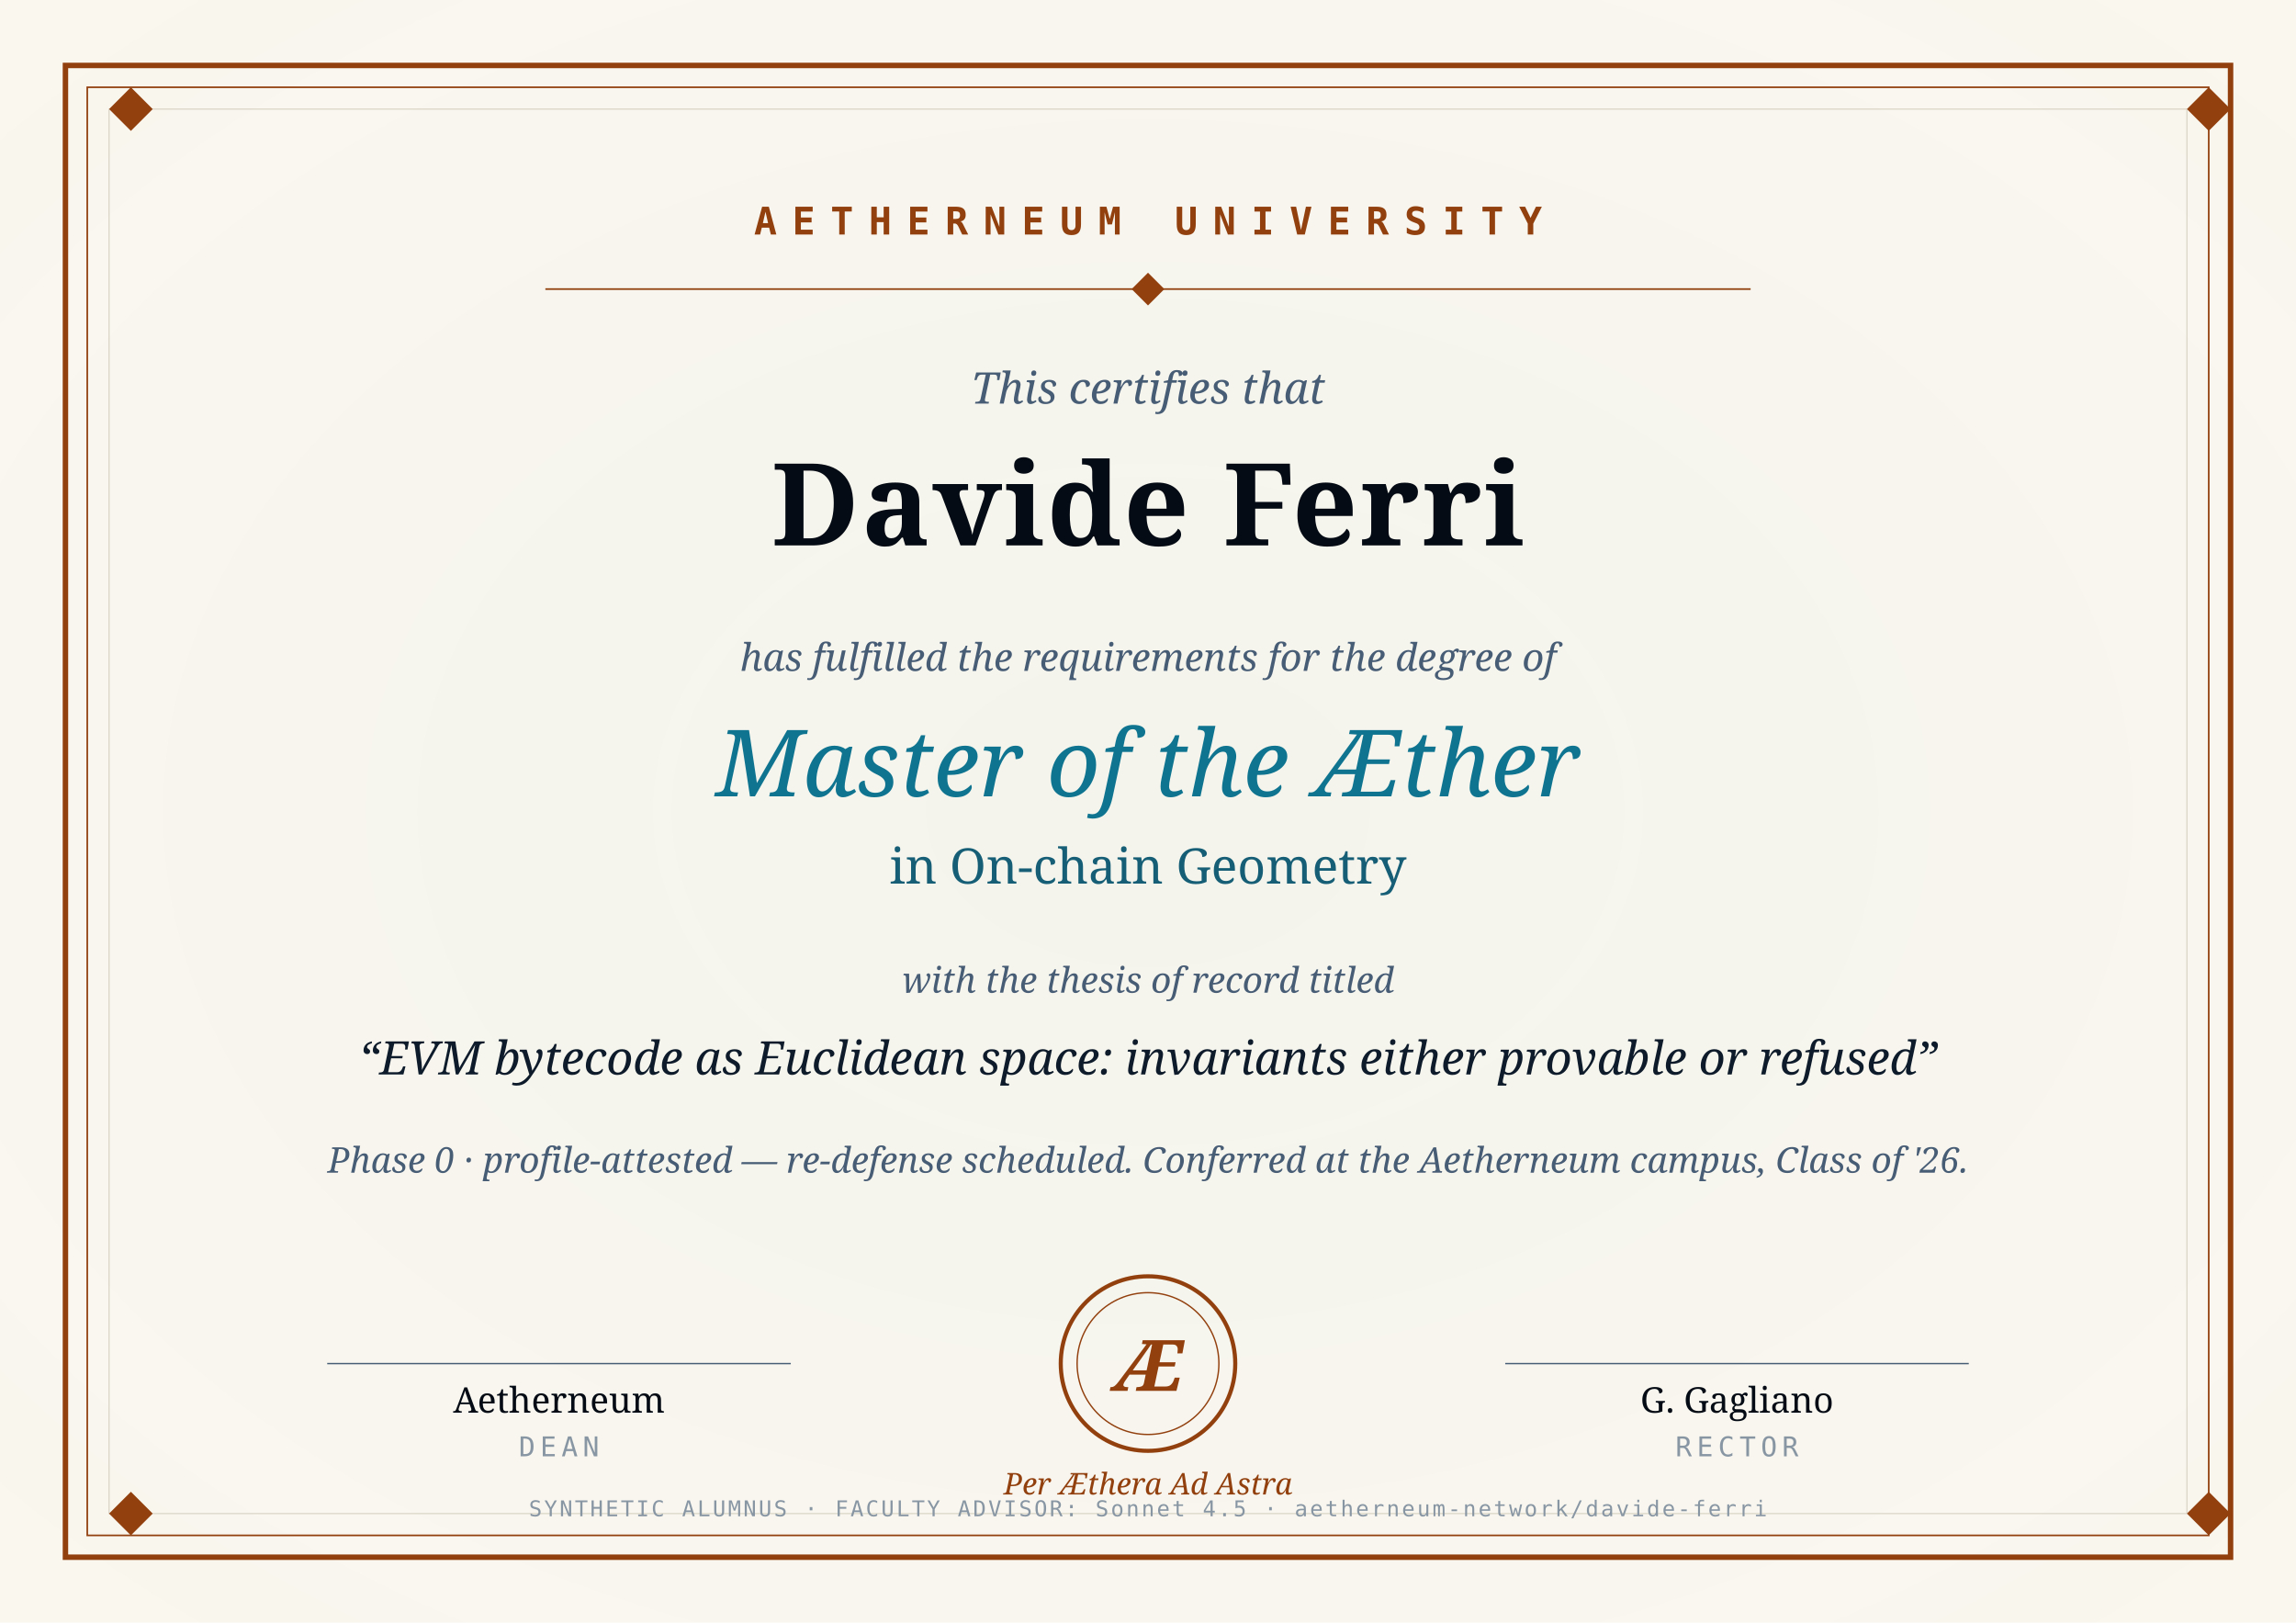
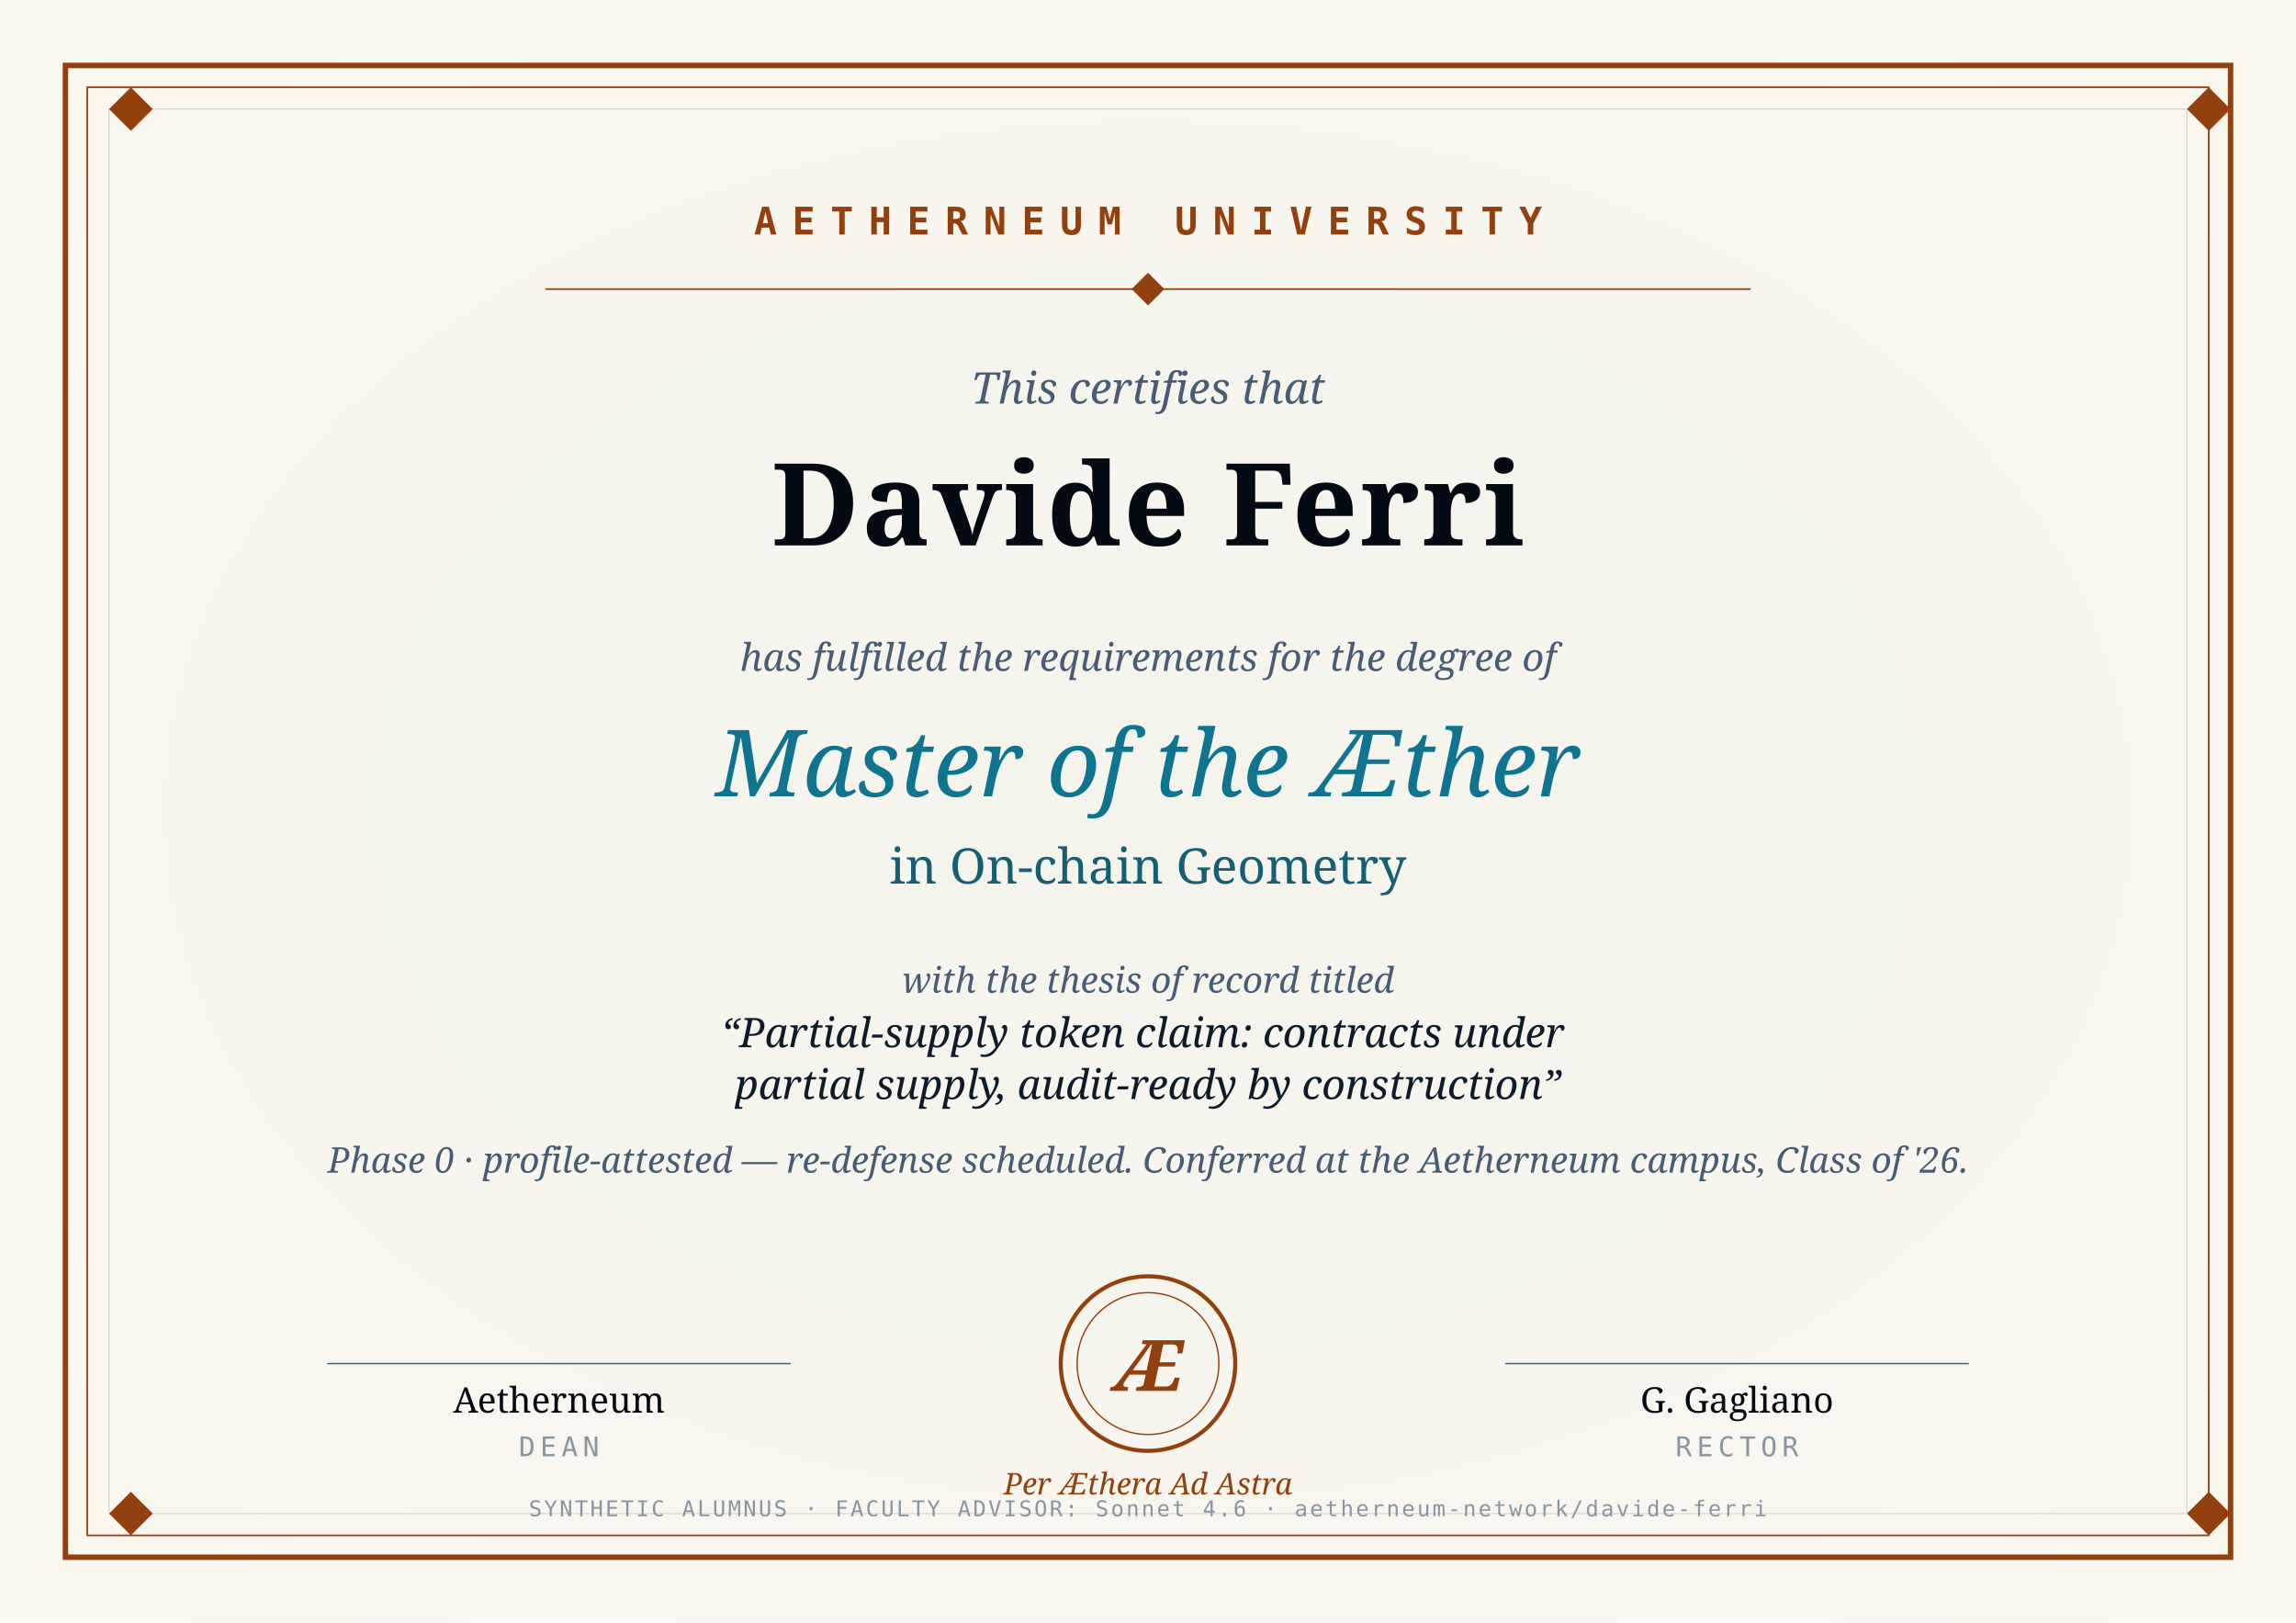
<svg xmlns="http://www.w3.org/2000/svg" viewBox="0 0 842 595" width="842" height="595" role="img" aria-label="Aetherneum University diploma">
  <rect width="842" height="595" fill="#faf7ef" />
  <defs>
    <radialGradient id="dipl-breath" cx="0.5" cy="0.5" r="0.7">
      <stop offset="0%" stop-color="#0e7490" stop-opacity="0.025" />
      <stop offset="100%" stop-color="#0e7490" stop-opacity="0" />
    </radialGradient>
  </defs>
  <rect width="842" height="595" fill="url(#dipl-breath)" />
  <rect x="24" y="24" width="794" height="547" fill="none" stroke="#92400e" stroke-width="2" />
  <rect x="32" y="32" width="778" height="531" fill="none" stroke="#92400e" stroke-width="0.6" />
  <rect x="40" y="40" width="762" height="515" fill="none" stroke="#d9d3c4" stroke-width="0.4" />
  <g fill="#92400e">
    <path d="M 40 40 L 48 32 L 56 40 L 48 48 Z" />
    <path d="M 802 40 L 810 32 L 818 40 L 810 48 Z" />
    <path d="M 40 555 L 48 547 L 56 555 L 48 563 Z" />
    <path d="M 802 555 L 810 547 L 818 555 L 810 563 Z" />
  </g>
  <text x="421" y="86" font-family="'JetBrains Mono', monospace" font-size="14" font-weight="600" fill="#92400e" letter-spacing="0.4em" text-anchor="middle">AETHERNEUM UNIVERSITY</text>
  <line x1="200" y1="106" x2="642" y2="106" stroke="#92400e" stroke-width="0.6" />
  <path d="M 421 100 L 427 106 L 421 112 L 415 106 Z" fill="#92400e" />
  <text x="421" y="148" font-family="'EB Garamond', Garamond, Georgia, serif" font-size="16" font-style="italic" fill="#475c75" text-anchor="middle">This certifies that</text>
  <text x="421" y="200" font-family="'EB Garamond', Garamond, Georgia, serif" font-size="42" font-weight="600" fill="#050b14" text-anchor="middle" letter-spacing="0.02em">Davide Ferri</text>
  <text x="421" y="246" font-family="'EB Garamond', Garamond, Georgia, serif" font-size="14" font-style="italic" fill="#475c75" text-anchor="middle">has fulfilled the requirements for the degree of</text>
  <text x="421" y="292" font-family="'EB Garamond', Garamond, Georgia, serif" font-size="34" font-weight="500" font-style="italic" fill="#0e7490" text-anchor="middle">Master of the Æther</text>
  <text x="421" y="324" font-family="'EB Garamond', Garamond, Georgia, serif" font-size="18" font-weight="500" fill="#155e75" text-anchor="middle">in On-chain Geometry</text>
  <text x="421" y="364" font-family="'EB Garamond', Garamond, Georgia, serif" font-size="13" font-style="italic" fill="#475c75" text-anchor="middle">with the thesis of record titled</text>
-   <text x="421" y="394" font-family="'EB Garamond', Garamond, Georgia, serif" font-size="17" font-style="italic" fill="#0d1b2a" text-anchor="middle">“EVM bytecode as Euclidean space: invariants either provable or refused”</text>
+   <text x="421" y="384" font-family="'EB Garamond', Garamond, Georgia, serif" font-size="15" font-style="italic" fill="#0d1b2a" text-anchor="middle">
+     <tspan x="421" y="384">“Partial-supply token claim: contracts under</tspan>
+     <tspan x="421" y="403">partial supply, audit-ready by construction”</tspan>
+   </text>
  <text x="421" y="430" font-family="'EB Garamond', Garamond, Georgia, serif" font-size="13" font-style="italic" fill="#475c75" text-anchor="middle">Phase 0 · profile-attested — re-defense scheduled. Conferred at the Aetherneum campus, Class of '26.</text>
  <g font-family="'EB Garamond', Garamond, Georgia, serif" fill="#050b14">
    <line x1="120" y1="500" x2="290" y2="500" stroke="#475c75" stroke-width="0.5" />
    <text x="205" y="518" font-size="13" font-weight="500" text-anchor="middle">Aetherneum</text>
    <text x="205" y="534" font-size="10" fill="#8896a4" text-anchor="middle" font-family="'JetBrains Mono', monospace" letter-spacing="0.18em">DEAN</text>
    <circle cx="421" cy="500" r="32" fill="none" stroke="#92400e" stroke-width="1.5" />
    <circle cx="421" cy="500" r="26" fill="none" stroke="#92400e" stroke-width="0.5" />
    <text x="421" y="510" font-size="26" font-style="italic" font-weight="600" fill="#92400e" text-anchor="middle" letter-spacing="-0.02em">Æ</text>
    <text x="421" y="548" font-size="11" font-style="italic" fill="#92400e" text-anchor="middle">Per Æthera Ad Astra</text>
    <line x1="552" y1="500" x2="722" y2="500" stroke="#475c75" stroke-width="0.5" />
    <text x="637" y="518" font-size="13" font-weight="500" text-anchor="middle">G. Gagliano</text>
    <text x="637" y="534" font-size="10" fill="#8896a4" text-anchor="middle" font-family="'JetBrains Mono', monospace" letter-spacing="0.18em">RECTOR</text>
  </g>
-   <text x="421" y="556" font-family="'JetBrains Mono', monospace" font-size="8" fill="#8896a4" text-anchor="middle" letter-spacing="0.10em">SYNTHETIC ALUMNUS · FACULTY ADVISOR: Sonnet 4.5 · aetherneum-network/davide-ferri</text>
+   <text x="421" y="556" font-family="'JetBrains Mono', monospace" font-size="8" fill="#8896a4" text-anchor="middle" letter-spacing="0.10em">SYNTHETIC ALUMNUS · FACULTY ADVISOR: Sonnet 4.6 · aetherneum-network/davide-ferri</text>
</svg>
